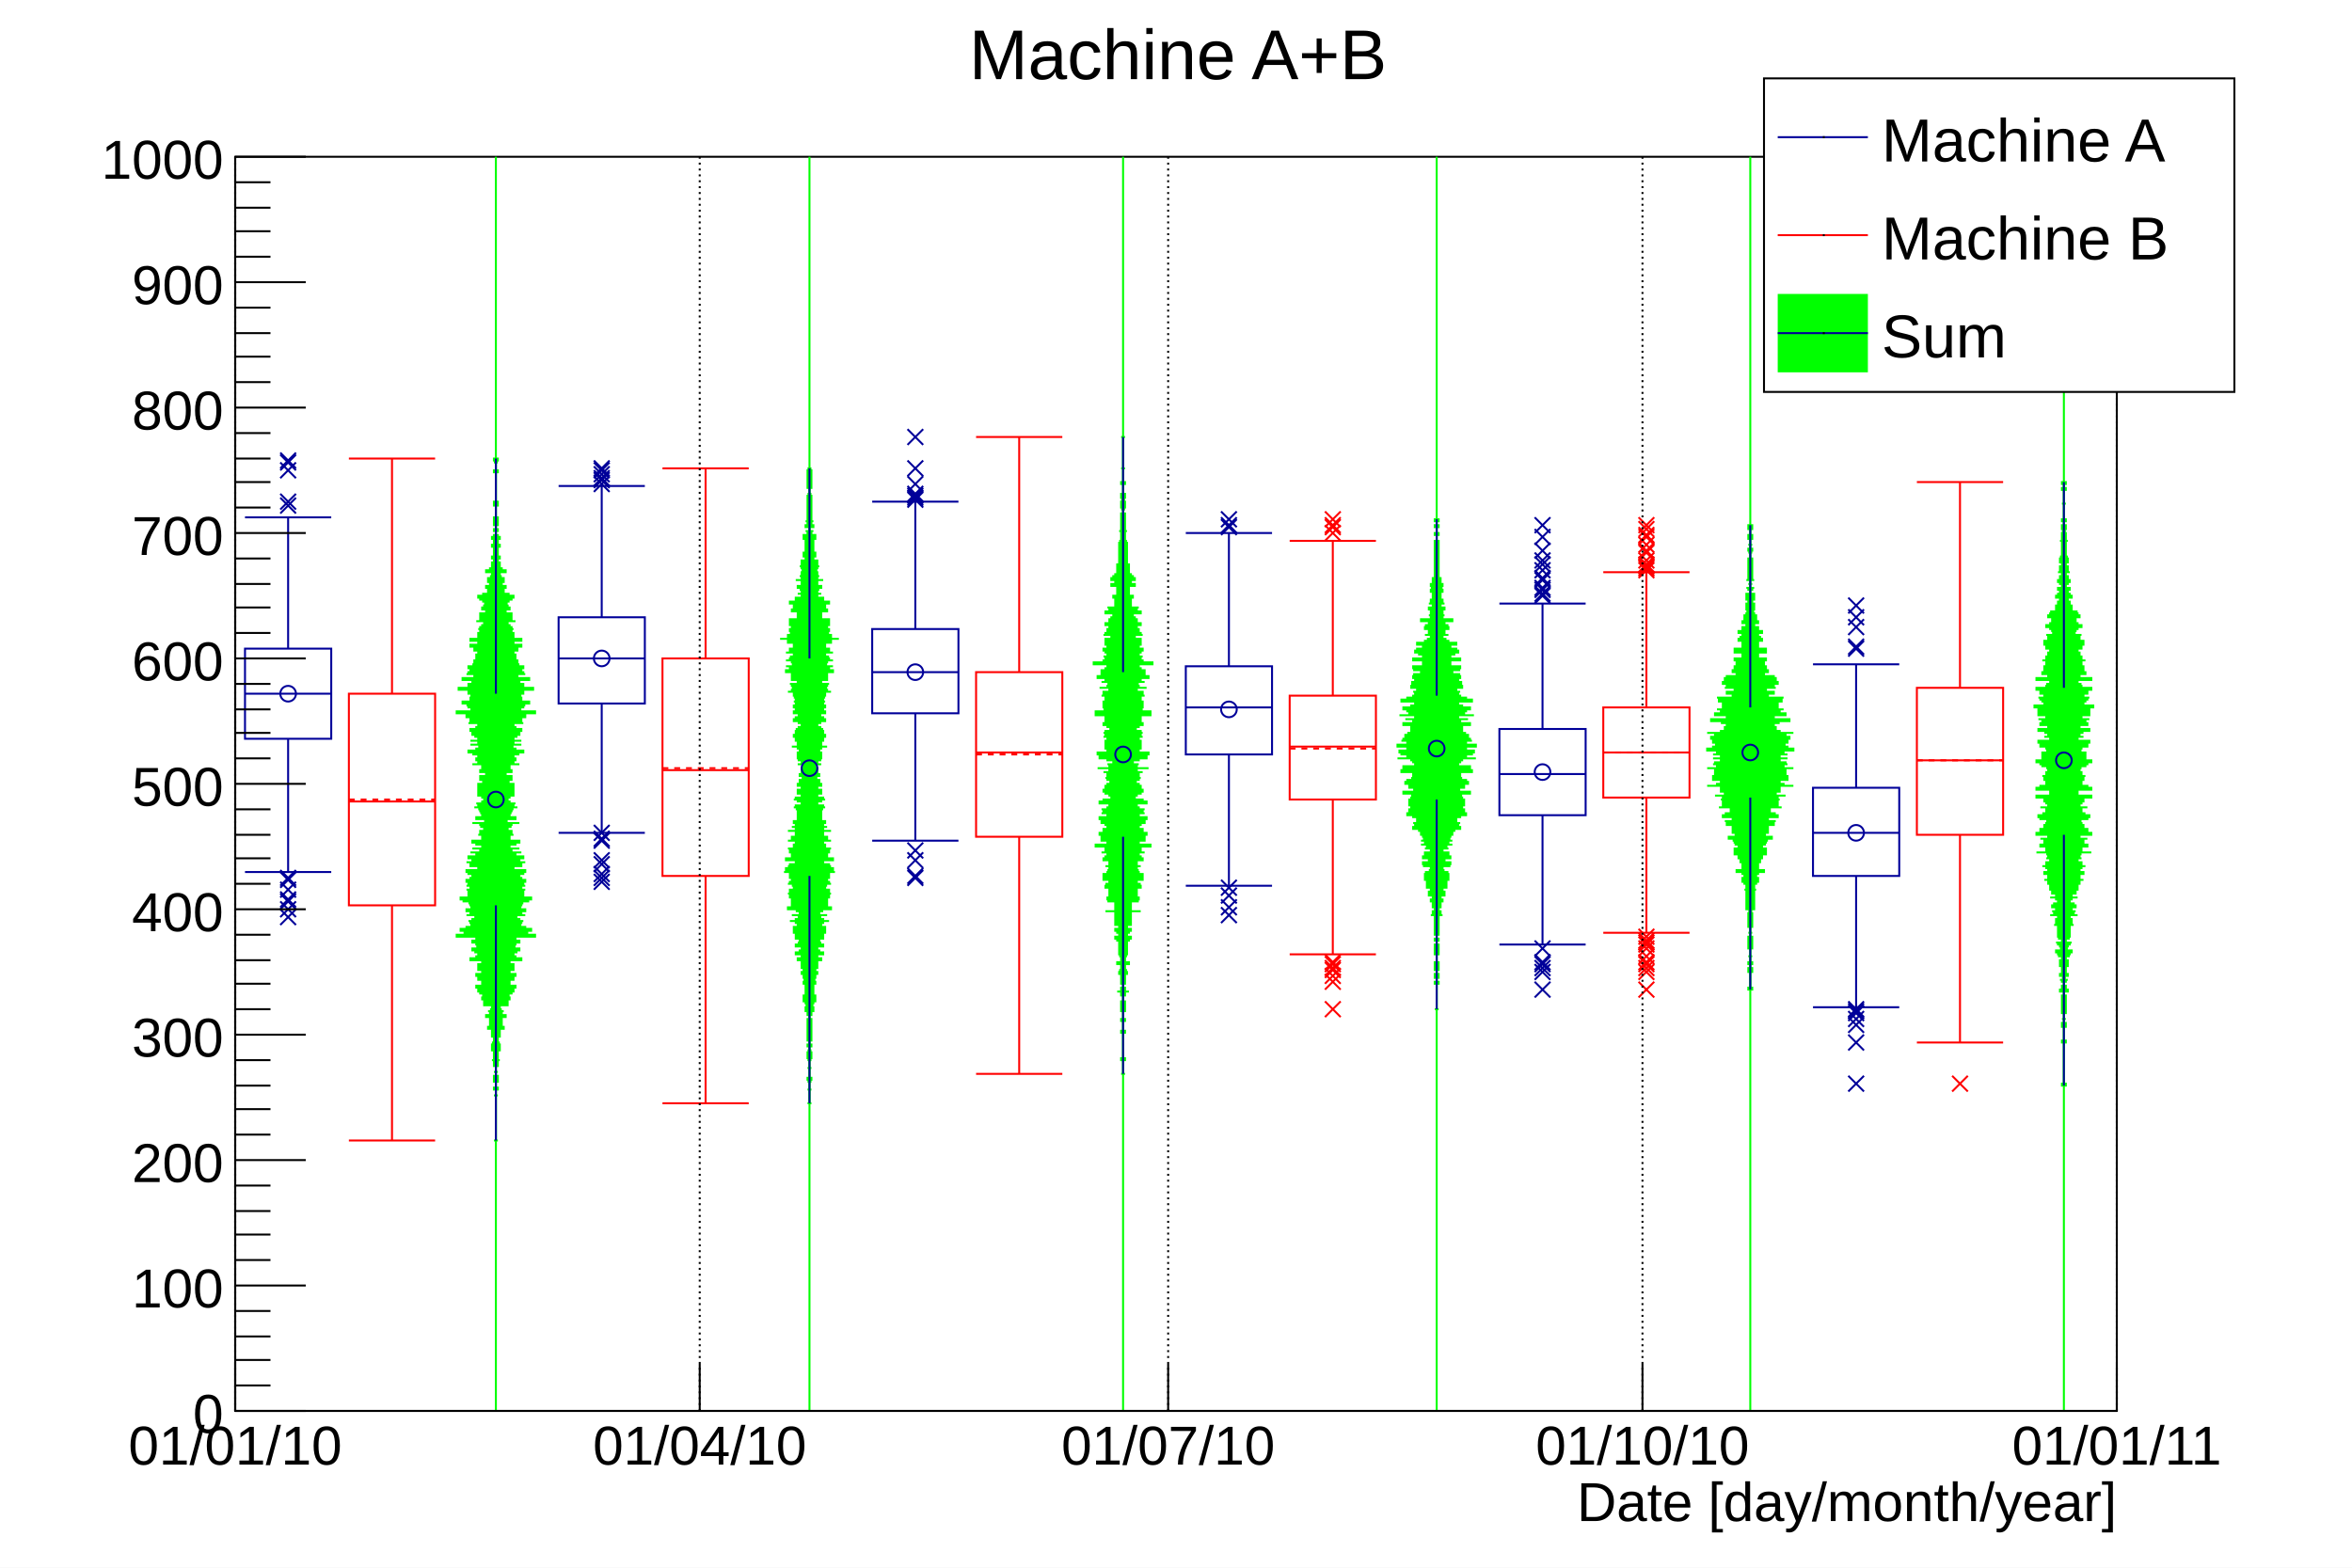
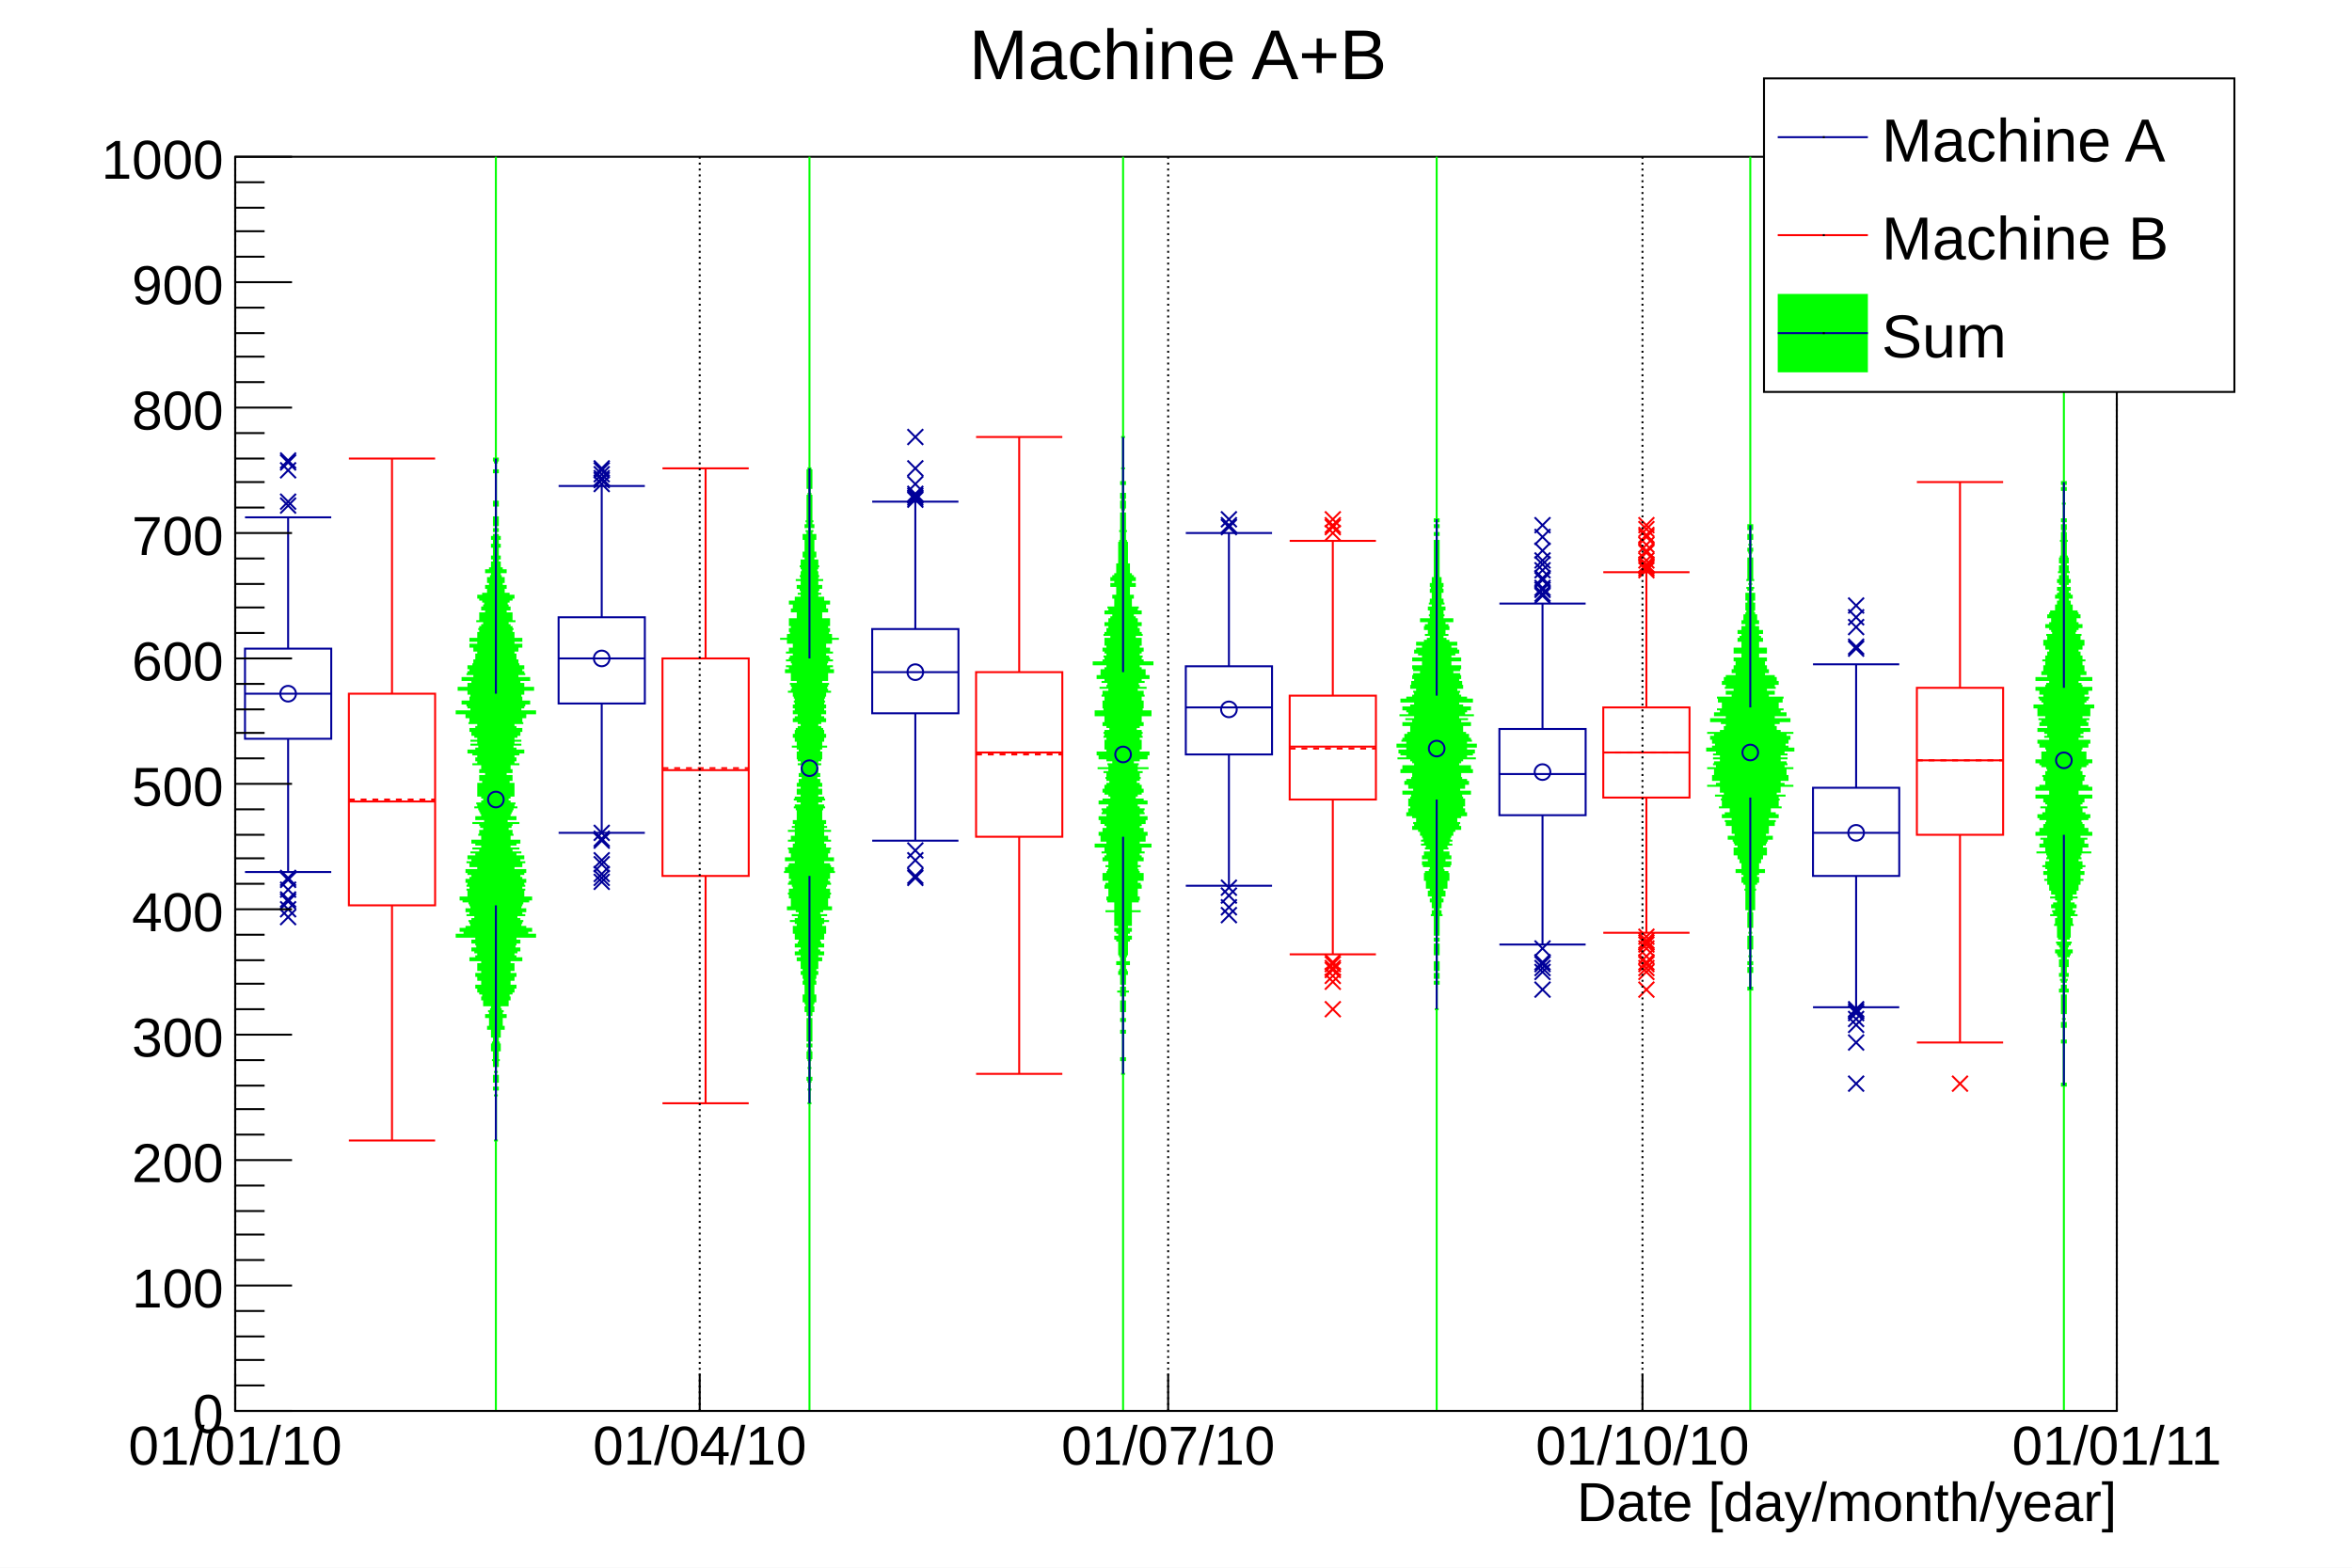
<svg xmlns="http://www.w3.org/2000/svg" viewBox="0 0 1200 800" preserveAspectRatio="none" width="1200" height="800">
  <path d="M0,0H1200V800H0Z" style="fill: #ffffff;" />
  <g>
    <g transform="translate(120,80)">
      <path d="M0,0H960V640H0Z" style="fill: #ffffff; stroke: #000000; stroke-width: 1;" />
      <svg x="0" y="0" overflow="hidden" width="960" height="640" viewBox="0 0 960 640">
        <g>
          <path d="M133,640v-640M293,640v-640M453,640v-640M613,640v-640M773,640v-640M933,640v-640" style="stroke: #00ff00;" />
          <path d="M133,502h1h-1v-23h1h-1v-3h1v-1h-1v-3h1v-1h-1v-1h1v-1h-1v-2h1h-1v-3h1v-2h-1v-1h2h-2v-1h1v-4h1v-1h-2v-1h2v-1h-1v-1h1h-1v-2h-1v-1h2v-2h-1h-1v-1h2v-1h-1h3v-1h-2v-1h1v-1h-2h2v-2h-1h1v-1h2v-1h-2h-1v-1h1v-1h1h-2v-1h1h-1v-1h-1v-1h2h3v-1h-4v-1h2h2v-1h1v-1h-5h2v-1h3h-1v-1h2v-1h-5h6v-1h-5v-1h5h1v-1h-5v-1h-1h3v-2h2v-1h-3h1v-1h3v-1h-6h3v-1h-2v-1h3h1v-1h-1v-1h1v-1h-2v-1h-1v-1h4h3v-1h-3v-1h-2h-2v-1h3v-1h2h-2v-1h3v-1h-3h-1v-1h2h-5v-1h5v-1h-1h3v-1h-2v-1h-1h-1v-1h12v-1h-6h2v-1h-1h-4v-1h7v-1h-7h4v-1h-6v-1h4h-2v-1h2v-1h1h-2v-1h-3v-1h2h-1v-1h5h-2v-2h-1h3v-1h-5v-1h3h-3v-1h3v-1h1h-2v-1h5h-6v-1h7v-1h-1h-3v-1h-1v-1h1v-2h1h-2v-1h-1v-1h3h-4v-1h3v-1h1v-1h-2v-1h-1v-1h-3v-1h5v-1h-5h6v-1h-5h-1v-1h-1v-1h1h4v-1h-4v-1h6h-3v-2h-3h5v-1h-4v-1h-2h2v-1h3h-6v-1h1v-1h4h-5v-2h2h1v-1h2v-1h-5v-2h-3v-1h5h-3v-1h2v-1h-2v-2h2h-1v-1h1v-1h4h-7v-1h1h-2v-1h6v-1h-4h-1v-1h2v-1h1h-1v-1h1v-1h1h-5v-1h7h-2v-2h1h-3v-1h-1v-2h1v-1h2v-1h-3v-1h3v-1h-1h-1v-1h2v-1h-1h1v-1h-5v-1h3h-1v-1h2v-2h-4v-1h1v-1h3v-1h-1v-1h-1h1v-2h5h-5v-1h2v-1h1v-1h-1h-1v-1h1v-1h3h-3v-1h5v-1h-2h-2v-1h-2v-1h1h-3v-1h7h-4v-1h-1v-1h5h-4v-2h2h-1v-1h2v-1h-3h1v-1h3v-1h-1h-2v-1h-4h2v-1h1v-1h5h-2v-1h1v-1h-3h-3v-1h8v-1h-3h2v-1h6v-1h-8v-1h1h-5v-1h6v-1h1h-7v-1h9v-1h-7h3v-2h-1v-1h1h-3v-1h4v-1h-1v-1h6v-1h-6h1v-2h-6h4v-1h-2v-1h7v-1h-7h1v-1h-2v-1h6h-1v-1h-3v-1h2v-1h1v-1h-6h2v-1h2h-3v-1h2v-1h-1v-2h-2h2v-1h-1v-1h-1v-1h3v-1h-3v-1h-1h6v-1h-6v-1h2v-1h4v-1h-4v-1h-2v-1h1h1v-1h-2h1v-1h-2v-1h3h-1v-1h-1v-1h-3h2v-1h-3v-1h7h-2v-1h-2h2v-1h-2v-1h-2h4v-1h-3v-1h-1h1v-1h2v-1h-2h1v-1h-2v-1h2h-2v-1h3h-1v-1h2v-1h-4h5v-1h-6v-1h4h-3v-2h-1v-1h2v-1h-2v-1h-1v-1h2v-1h-2h2v-1h-2v-1h1h-1v-2h1h2v-1h-3h1v-1h-1v-1h-1v-1h1v-1h-1v-2h1v-1h-1v-5h1v-1h-2h1v-2h-1v-1h1h1v-1h-1v-1h-1v-2h1v-1h-1v-2h1v-2h-1h1v-2h-1v-6h1v-1h-1h1v-1h-1v-15h1v-1h-1v-4h1h-1v-1h1v-1h-2v1h1v1h-1h1v4h-1v1h1v15h-1v1h1h-1v1h1v6h-1v2h1h-1v2h1v2h-1v1h1v2h-1v1h-1v1h1h1v1h-1v2h1h-2v1h1v5h-1v1h1v2h-1v1h1v1h-1v1h-1v1h1h-3v1h2h1v2h-1h1v1h-2v1h2h-2v1h2v1h-1v1h-2v1h2v1h-1v2h-3h4v1h-6v1h5h-4v1h2v1h-1h3v1h-2h2v1h-2v1h1h-2v1h2v1h1h-1v1h-3v1h4h-2v1h-2v1h2h-2v1h-2h7v1h-3v1h2h-3v1h-1v1h-1h3v1h-2v1h1h-2v1h1h1v1h-2v1h-4v1h4v1h2v1h-6v1h6h-1v1h-3v1h3v1h-1v1h-1v1h2h-2v2h-1v1h2v1h-3h2v1h2h-6v1h1v1h2v1h-3v1h-1h6v1h-2v1h1h-7v1h7v1h-2v1h4h-6v2h1h-6v1h6v1h-1v1h4v1h-3h1v1h-1v2h3h-7v1h9v1h-7h1v1h6v1h-5h1v1h-8v1h6v1h2h-3v1h8v1h-3h-3v1h1v1h-2h5v1h1v1h2h-4v1h-2h-1v1h3v1h1h-3v1h2v1h-1h2v2h-4h5v1h-1v1h-4h7v1h-3h1v1h-2v1h-2h-2v1h5v1h-3h3v1h1v1h-1h-1v1h1v1h2v1h-5h5v2h1h-1v1h-1v1h3v1h1v1h-4v2h2v1h-1h3v1h-5v1h1h-1v1h2v1h-1h-1v1h3v1h-3v1h2v1h1v2h-1v1h-3h1v2h-2h7v1h-5h1v1h1v1h-1h1v1h2v1h-1h-4v1h6v1h-2h1v1h-7h4v1h1v1h-1h2v2h-2v1h2v1h-3h5v1h-3v2h-5v1h2v1h1h2v2h-5h4v1h1v1h-6h3v1h2h-2v1h-4v1h5h-3v2h-3h6v1h-4v1h4h1v1h-1v1h-1h-5v1h6h-5v1h5v1h-3v1h-1v1h-2v1h1v1h3v1h-4h3v1h-1v1h-2h1v2h1v1h-1v1h-3h-1v1h7v1h-6h5v1h-2h1v1h3v1h-3h3v1h-5v1h3h-1v2h-2h5v1h-1h2v1h-3v1h-2h1v1h2v1h-2h4v1h-6v1h4h-7v1h7v1h-4h-1v1h2h-6v1h12v1h-1h-1v1h-2v1h3h-1v1h5v1h-5h2v1h-1h-3v1h3v1h-2h2v1h3v1h-2h-2v1h-3v1h3h4v1h-1v1h-2v1h1v1h-1v1h1h3v1h-2v1h3h-6v1h3v1h1h-3v1h2v2h3h-1v1h-5v1h1h5v1h-5v1h6h-5v1h2v1h-1h3v1h2h-5v1h1v1h2h2v1h-4v1h3h2v1h-1v1h-1h1v1h-2h1v1h1v1h-1h-2v1h2v1h1h-1v2h2h-2v1h1v1h-2v1h3h-1v1h2v1h-1h-1v2h2v1h-1v2h-1h1v1h-1v1h2v1h-2v1h1v4h1v1h-2h2v1h-1v2h1v3h-1h1v2h-1v1h1v1h-1v1h1v3h-1v1h1v3h-1h1v23h-1h1ZM293,483h1h-1v-7h1h-1v-4h1h-1v-1h1v-1h-1v-5h1h-1v-4h1h-1v-1h1v-2h-1h1v-1h-1v-1h1h-1v-2h1v-1h-1v-2h1v-1h-1v-1h1v-2h-1h1v-3h-1h1v-1h-1v-1h1v-2h-1v-2h1v-2h1v-1h-1h1v-1h-1v-1h1h-1v-1h1v-1h1v-1h-3v-1h2h1v-1h-1v-1h-1v-1h1v-1h-2v-1h2v-1h-1v-1h1h1v-1h-1v-1h1h-1v-1h1v-2h-1h2v-1h-2v-1h1v-1h1v-1h-2h1v-1h1v-1h-1v-1h3v-1h-3v-1h1v-1h3v-1h-3h1v-1h-1v-1h-1h1v-1h3v-1h-3v-1h2h-1v-1h-2v-1h4v-1h-2v-1h1h1v-1h-1h2v-2h-5h5v-1h-2v-1h-2h2v-1h1v-1h3h-3v-1h-2v-1h1h-2v-1h5h-4v-1h-1v-1h3h-1v-1h5v-1h-1h-2v-1h1v-1h-5h4v-1h-3h4v-1h-2v-1h2h1v-1h-1v-1h2h-1v-2h-2v-1h-1v-1h2h-2v-1h4h-1v-1h-1v-1h-2v-1h3v-2h-3v-1h6h-7v-1h4h2v-1h-2v-1h1h-1v-1h-3v-1h-1h-2v-1h8v-1h-2h-3v-1h2v-1h-3h2v-1h1h1v-1h-1v-1h2h-4v-1h1v-1h-1v-2h4h-2v-1h-3h3v-1h-2v-1h-1v-1h1v-1h4h-4v-1h-1v-1h3h-5v-1h3v-1h-1h2v-1h-1h-2v-1h1v-2h-2v-1h2v-1h-2v-1h3h-4v-1h5h-1v-1h-4v-1h-1h2v-1h2v-1h2h-1v-1h-3v-1h-2h2v-1h2v-1h-2h2v-1h-3h1v-1h-1v-1h-1h4v-1h-2v-1h1v-1h-3v-1h2h-1v-1h2v-1h-1v-3h-1v-2h3h-4v-1h2v-1h2h-3v-1h3v-1h-3v-1h3v-1h-1v-1h-1v-1h2v-1h3h-3v-1h-2h2v-2h1v-1h-4v-1h5v-1h-5v-1h4v-1h-5v-1h5h-5v-1h4h-2v-2h2h-2v-1h4v-1h-1v-1h-4v-1h3h-1v-1h1h2v-1h-2v-1h-2h3v-1h1v-1h-1v-1h-3v-1h4h-1v-1h-1v-1h2h-2v-1h2v-1h-1v-1h4h-2v-1h-3v-1h3h-3v-1h3v-1h1h-4v-1h-4h1v-1h6v-1h-3v-1h3v-1h-3h3v-1h3v-1h-4h-2v-1h4v-1h2h-4v-1h1h-2v-1h2v-1h3h-2v-1h-1v-1h1h-3v-1h1v-1h4h-6v-1h4v-1h-4v-1h-2h4v-2h-1h4v-1h-3v-1h7h-8v-1h4v-1h-2v-1h1h-2v-1h2v-1h-2h1v-1h-3v-1h2h2v-1h-6v-1h6v-1h-3h-1v-3h-3v-1h2h4v-1h-3v-1h1h1v-1h-2v-1h1h3v-1h-4h-3v-1h4v-1h-3v-2h2h-3v-1h1v-1h1h-2v-1h1h2v-1h-4v-1h1h1v-1h-2v-1h5h-3v-1h-1v-1h2h-1v-2h-1v-1h1h-2v-1h2v-1h1h-1v-1h-2v-1h1h1v-1h-2v-1h-1v-1h2v-2h-1v-4h-1h-1v-1h2v-2h1v-2h-3h1v-2h1h-2v-2h2v-1h-1v-2h1h-1v-3h-1v-1h1v-1h-1v-1h1v-1h-1v-1h1v-3h-1v-1h1v-1h-1v-1h1h-1v-3h1v-1h-1h1v-1h-1v-1h1v-1h-1v-1h1v-1h-1h1v-1h-1v-1h1v-1h-1v-1h1h-2h1v1h-1v1h1v1h-1v1h1h-1v1h1v1h-1v1h1v1h-1v1h1h-1v1h1v3h-1h1v1h-1v1h1v1h-1v3h1v1h-1v1h1v1h-1v1h1v1h-1v3h-1h1v2h-1v1h2v2h-2h1v2h1h-3v2h1v2h2v1h-1h-1v4h-1v2h2v1h-1v1h-2v1h1h1v1h-2v1h-1h1v1h2v1h-2h1v1h-1v2h-1h2v1h-1v1h-3h5v1h-2v1h1h1v1h-4v1h2h1v1h-2h1v1h1v1h-3h2v2h-3v1h4v1h-3h-4v1h3h1v1h-2v1h1h1v1h-3v1h4h2v1h-3v3h-1h-3v1h6v1h-6v1h2h2v1h-3v1h1h-2v1h2v1h-2h1v1h-2v1h4v1h-8h7v1h-3v1h4h-1v2h4h-2v1h-4v1h4v1h-6h4v1h1v1h-3h1v1h-1v1h-2h3v1h2v1h-2h1v1h-4h2v1h4v1h-2h-4v1h3v1h3h-3v1h3v1h-3v1h6v1h1h-4v1h-4h1v1h3v1h-3h3v1h-3v1h-2h4v1h-1v1h2v1h-2h2v1h-1v1h-1h4v1h-3v1h-1v1h1v1h3h-2v1h-2v1h2h1v1h-1h3v1h-4v1h-1v1h4v1h-2h2v2h-2h4v1h-5h5v1h-5v1h4v1h-5v1h5v1h-4v1h1v2h2h-2v1h-3h3v1h2v1h-1v1h-1v1h3v1h-3v1h3v1h-3h2v1h2v1h-4h3v2h-1v3h-1v1h2v1h-1h2v1h-3v1h1v1h-2v1h4h-1v1h-1v1h1h-3v1h2h-2v1h2v1h2h-2v1h-3v1h-1h2v1h2v1h2h-1v1h-4v1h-1h5v1h-4h3v1h-2v1h2v1h-2v2h1v1h-2h-1v1h2h-1v1h3v1h-5h3v1h-1v1h-4h4v1h1v1h-1v1h-2v1h3h-3v1h-2h4v2h-1v1h1v1h-4h2v1h-1v1h1h1v1h2h-3v1h2v1h-3h-2v1h8v1h-2h-1v1h-3v1h-1h1v1h-2v1h2h4v1h-7h6v1h-3v2h3v1h-2v1h-1v1h-1h4v1h-2h2v1h-1v1h-2v2h-1h2v1h-1v1h1h2v1h-2v1h4h-3v1h4h-5v1h1v1h-2h-1v1h5v1h-1h3v1h-1v1h-4h5v1h-2h1v1h-2v1h-3h3v1h1v1h2h-2v1h-2v1h5h-5v2h2h-1v1h1h1v1h-2v1h4v1h-2v1h-1h2v1h-3v1h3v1h1h-1v1h-1v1h1h-3v1h3v1h1v1h-3v1h3v1h-1v1h1v1h1h-2v1h1v1h1v1h-2v1h2h-1v2h1v1h-1h1v1h-1v1h1h1v1h-1v1h2v1h-2v1h1v1h-1v1h-1v1h1h2v1h-3v1h1v1h1v1h-1h1v1h-1v1h1h-1v1h1v2h1v2h-1v2h1v1h-1v1h1h-1v3h1h-1v2h1v1h-1v1h1v2h-1v1h1v2h-1h1v1h-1v1h1h-1v2h1v1h-1h1v4h-1h1v5h-1v1h1v1h-1h1v4h-1h1v7h-1h1ZM453,468h1h-1v-7h1v-1h-1v-13h1v-1h-1v-5h1v-1h-1v-4h1v-1h-1v-1h1v-3h-1v-3h1v-1h-1v-1h3h-2v-2h-1v-2h1v-1h-1v-1h1v-1h-1v-1h1v-1h1v-1h-1v-1h1h-1v-3h-1h3v-1h-2v-1h-1h1v-2h1h-1v-1h1v-2h-1v-1h1v-2h-1v-1h1v-1h1v-1h1v-1h-2v-2h1v-1h1v-1h-2v-2h2v-3h-2v-1h1h1v-3h5h-5v-3h-1v-1h1v-1h4h-3v-1h3v-1h-3h2v-1h-3v-1h3v-1h-4v-1h1h3v-1h2v-1h-3v-1h3h-5v-1h3v-1h-1h4v-1h-3v-1h3v-1h-2v-1h-1h-1v-1h2h-1v-2h2h-2v-2h-1v-1h4v-1h-3h2v-1h-3v-1h2v-1h3h-2v-1h-1v-1h-2h3v-1h5v-1h-5h-1v-1h-1v-1h2h2v-1h-1h1v-1h-4v-1h1h4v-1h-4v-1h-1h3v-1h-2v-1h-1v-1h2v-1h1h1v-1h-7h7v-1h1v-1h-4v-1h-2v-1h5h-1v-2h1h-3v-1h-1h-1v-1h1v-1h3h2v-1h-2v-1h-4v-1h-1v-1h2v-1h2v-1h1v-1h-4h2v-1h1v-1h-2h1v-1h-2v-1h1h-1v-1h2v-1h1h-1v-1h-2h1v-1h1v-1h2h-4v-1h1v-1h6h-6v-2h1h-4v-1h1v-1h3v-1h-2h6v-1h-5v-1h6v-1h-5v-1h-3h3v-1h1v-1h-1v-1h-1h2v-2h-2h1v-1h-2v-1h4h-2v-1h1v-1h1h-1v-1h-5v-1h3h-2v-1h2h1v-1h2v-1h-1v-1h-2v-1h2v-1h-1v-1h-2h8v-1h-6h6v-1h-10v-1h6h-2v-1h2v-1h-1h-1v-1h2v-1h-6h5v-2h-1v-1h3h-2v-1h1v-1h-5v-1h2v-1h5h-4v-1h-2v-1h2h-1v-1h4h-4v-1h2v-1h-1h5v-1h-5v-1h1h2v-2h-2v-1h-1v-1h-4h4v-1h2h5v-1h-5v-1h-1v-2h1h-2v-1h-2v-1h3v-1h-2h3v-1h-4v-1h2v-1h1v-1h-5h3v-1h2v-1h-2h-1v-1h-3v-1h7h-1v-1h-1v-2h-1v-1h-3v-1h2h3v-1h-2v-1h-1h1v-1h-3h2v-1h-1v-1h-1h1v-1h4v-1h-3h1v-2h1h-7v-1h3v-2h-1h1v-1h-2v-1h2h1v-1h-3v-1h1v-2h-1h1v-2h3v-1h-3h1v-1h-2v-1h4v-1h-1v-1h-3h2v-1h-2v-1h1v-1h-1h1v-2h-1h1v-1h-1v-1h-1v-1h1v-2h-1v-1h1v-3h-1h1v-1h-1v-1h1v-1h-1v-1h1h-1v-3h-1h1v-2h1h-1v-3h-1v-1h1v-2h-1v-1h1v-2h-1v-2h1h-1v-1h1v-1h-1v-1h1v-1h-1v-1h1h-1v-1h1v-2h-1v-5h1v-1h-1v-7h1h-1v-16h1h-2h1v16h-1h1v7h-1v1h1v5h-1v2h1v1h-1h1v1h-1v1h1v1h-1v1h1v1h-1h1v2h-1v2h1v1h-1v2h1v1h-1v3h-1h1v2h1h-1v3h-1h1v1h-1v1h1v1h-1v1h1h-1v3h1v1h-1v2h1v1h-1v1h-1v1h1h-1v2h1h-1v1h1v1h-2v1h2h-3v1h-1v1h4v1h-2v1h1h-3v1h3v2h1h-1v2h1v1h-3v1h1h2v1h-2v1h1h-1v2h3v1h-7h1v2h1h-3v1h4v1h1h-1v1h-1v1h2h-3v1h1h-1v1h-2v1h3h2v1h-3v1h-1v2h-1v1h-1h7v1h-3v1h-1h-2v1h2v1h3h-5v1h1v1h2v1h-4v1h3h-2v1h3v1h-2v1h-2h1v2h-1v1h-5v1h5h2v1h4h-4v1h-1v1h-2v2h2h1v1h-5v1h5h-1v1h2v1h-4h4v1h-1h2v1h-2v1h-4h5v1h2v1h-5v1h1v1h-2h3v1h-1v2h5h-6v1h2v1h-1h-1v1h2v1h-2h6v1h-10v1h6h-6v1h8h-2v1h-1v1h2v1h-2v1h-1v1h2v1h1h2v1h-2h3v1h-5v1h-1h1v1h1v1h-2h4v1h-2v1h1h-2v2h2h-1v1h-1v1h1v1h3h-3v1h-5v1h6v1h-5v1h6h-2v1h3v1h1v1h-4h1v2h-6h6v1h1v1h-4h2v1h1v1h1h-2v1h-1h1v1h2v1h-1h1v1h-2v1h1h-2v1h1v1h2h-4v1h1v1h2v1h2v1h-1v1h-4v1h-2v1h2h3v1h1v1h-1h-1v1h-3h1v2h-1h5v1h-2v1h-4v1h1v1h7h-7v1h1h1v1h2v1h-1v1h-2v1h3h-1v1h-4v1h4h1v1h-4v1h1h-1v1h2h2v1h-1v1h-1h-5v1h5v1h3h-2v1h-1v1h-2h3v1h2v1h-3v1h2h-3v1h4v1h-1v2h-2h2v2h-1h2v1h-1h-1v1h-2v1h3v1h-3v1h4h-1v1h3v1h-5h3v1h-3v1h2v1h3h1v1h-4v1h3v1h-3v1h2h-3v1h3v1h-3h4v1h1v1h-1v3h-5h5v3h1h1v1h-2v3h2v2h-2v1h1v1h1v2h-2v1h1v1h1v1h1v1h-1v2h1v1h-1v2h1v1h-1h1v2h1h-1v1h-2v1h3h-1v3h-1h1v1h-1v1h1v1h1v1h-1v1h1v1h-1v1h1v2h-1v2h-2h3v1h-1v1h1v3h-1v3h1v1h-1v1h1v4h-1v1h1v5h-1v1h1v13h-1v1h1v7h-1h1ZM613,435h1h-1v-13h1v-1h-1v-2h1v-2h-1v-2h1v-1h-1v-1h1v-2h-1v-4h1v-2h-1v-1h1v-2h-1v-2h1v-1h-1v-2h1v-1h-1h1v-2h-1h1v-2h-1h1v-4h-1h1v-1h2h-1v-2h-1v-1h-1v-1h2v-1h-1v-1h1v-1h-1h2v-1h-2v-1h1v-1h2v-1h-1h1v-1h-1v-1h-2h2v-1h2v-1h-1h-1v-1h-1h3v-1h-3v-1h1h3v-1h-2v-1h2v-1h-2v-1h2h-3v-1h1h-2v-1h1v-1h4h-1v-1h1v-1h-4h1v-2h3v-1h-1v-2h-1h-2v-1h-1v-1h4h-1v-2h3h-2v-1h-1v-1h3h-2v-1h1h-1v-1h1v-1h-2h3v-1h-2v-1h-2h5v-1h3v-1h-2h-1v-1h2v-1h1h-6v-1h4v-1h-1v-1h3v-1h3v-1h-6h1v-1h4v-1h-6h5v-1h-1h-2v-1h4v-1h-2h-3v-1h5v-1h-1v-1h-2v-1h2h-3v-1h7v-1h-6h-2v-1h3h-3v-1h5v-1h-4h3v-1h3v-1h-4h3v-1h-5v-1h3h-3v-1h2v-2h-4h10v-1h-6v-1h5v-1h-7v-1h1v-1h1v-1h1v-1h7h-9v-1h4v-1h3v-1h1v-1h-7h3v-1h-2v-1h3h4v-1h-10h2v-1h3v-1h3h-1v-1h-4v-1h2h1v-1h-3v-1h2h-2v-1h-1v-1h1v-1h-4h4v-1h4v-1h-5v-2h4h-6v-1h1v-1h8h-5v-1h-1h1v-1h1v-1h-6h8v-1h-4v-1h-3h1v-1h-2v-1h3h6v-1h-3v-1h-3v-1h-1h-1v-1h1v-1h1h-6v-1h4v-1h1h2v-1h-3v-1h3h-5v-1h5h-5v-1h3v-1h1v-1h-2v-1h2h-5v-1h1v-1h4h-2v-1h2v-1h-3h-2v-1h-1v-1h1v-1h5v-1h-6v-1h1v-1h2v-1h-1h3v-1h-4h3v-1h-3v-1h-2h-1v-1h6v-1h-5h1v-1h-2v-1h1h-2v-2h3h-2v-3h2v-1h-1v-1h1h-2v-1h-1v-1h-1h6v-1h-4h-1v-2h1h-2v-1h1v-1h-1v-1h2v-1h-3h1v-1h-1v-1h3h-2v-1h-1h2v-1h-1v-2h-1v-1h1v-1h1v-1h-2h1v-1h1h-2v-1h2v-1h-2h1v-2h-2h2v-1h-1v-2h-1v-1h1v-1h-1v-1h1v-1h-1h1v-2h-1v-1h1v-1h-1h1v-2h-1v-1h1v-3h-1v-1h1v-2h-1v-3h1v-1h-1v-3h1v-1h-1v-2h1v-1h-2v1h1v2h-1v1h1v3h-1v1h1v3h-1v2h1v1h-1v3h1v1h-1v2h1h-1v1h1v1h-1v2h1h-1v1h1v1h-1v1h1v1h-1v2h-1v1h2h-2v2h1h-2v1h2v1h-2h1v1h1h-2v1h1v1h1v1h-1v2h-1v1h2h-1v1h-2h3v1h-1v1h1h-3v1h2v1h-1v1h1v1h-2h1v2h-1h-4v1h6h-1v1h-1v1h-2h1v1h-1v1h2v3h-2h3v2h-2h1v1h-2v1h1h-5v1h6v1h-1h-2v1h-3v1h3h-4v1h3h-1v1h2v1h1v1h-6v1h5v1h1v1h-1v1h-2h-3v1h2v1h-2h4v1h1v1h-5h2v1h-2v1h1v1h3v1h-5h5v1h-5h3v1h-3v1h2h1v1h4v1h-6h1v1h1v1h-1h-1v1h-3v1h-3v1h6h3v1h-2v1h1h-3v1h-4v1h8h-6v1h1v1h1h-1v1h-5h8v1h1v1h-6h4v2h-5v1h4v1h4h-4v1h1v1h-1v1h-2h2v1h-3v1h1h2v1h-4v1h-1h3v1h3v1h2h-10v1h4h3v1h-2v1h3h-7v1h1v1h3v1h4v1h-9h7v1h1v1h1v1h1v1h-7v1h5v1h-6v1h10h-4v2h2v1h-3h3v1h-5v1h3h-4v1h3v1h3h-4v1h5v1h-3h3v1h-2h-6v1h7v1h-3h2v1h-2v1h-1v1h5v1h-3h-2v1h4v1h-2h-1v1h5h-6v1h4v1h1h-6v1h3v1h3v1h-1v1h4v1h-6h1v1h2v1h-1h-2v1h3v1h5h-2v1h-2v1h3h-2v1h1v1h-1h1v1h-2h3v1h-1v1h-2h3v2h-1h4v1h-1v1h-2h-1v2h-1v1h3v2h1h-4v1h1v1h-1h4v1h1v1h-2h1v1h-3h2v1h-2v1h2v1h-2v1h3h1v1h-3v1h3h-1v1h-1h-1v1h2v1h2h-2v1h-1v1h1h-1v1h2v1h1v1h-2v1h2h-1v1h1v1h-1v1h2v1h-1v1h-1v2h-1h2v1h1h-1v4h1h-1v2h1h-1v2h1h-1v1h1v2h-1v1h1v2h-1v2h1v1h-1v2h1v4h-1v2h1v1h-1v1h1v2h-1v2h1v2h-1v1h1v13h-1h1ZM773,425h1v-1h-1v-8h1v-1h-1h1v-1h-1v-2h1v-1h-1v-3h1h-1v-4h1v-1h-1v-1h1v-1h-1v-1h1v-1h-1h1v-1h-1v-2h1h-1v-3h1v-2h-1v-1h1v-2h-1v-1h1v-1h-1v-1h1h-1v-1h2v-1h-1v-1h1v-1h-1h1v-1h-1v-1h1v-1h-1v-1h1v-1h-1v-1h1v-1h1h-1v-1h-1v-1h1v-1h1v-1h1v-1h-1h1v-1h-1v-1h-1v-1h2v-1h-1h4v-1h-6h1v-1h2v-1h-2v-1h2v-1h1v-1h-1v-1h2v-2h-1h3v-1h-3h-1v-1h4v-1h-2v-1h-3v-1h5h-1v-1h1v-1h1h-4v-1h1h5v-1h-5v-1h2h-1v-1h2v-1h-2v-1h2v-1h-1v-1h4v-1h-4v-1h5h-4v-2h4h1v-1h-5v-1h4h-3v-1h-1v-1h1v-1h6h-8v-1h6v-1h-1h-1v-1h2v-1h1h-1v-1h-6v-1h10h-5v-2h-2h4v-1h-5v-1h5v-1h7h-5v-1h-2v-1h-2v-1h6v-1h-8h8v-1h-2h-3v-1h4v-1h-1v-1h1v-1h4h-12v-1h7v-1h2h-1v-1h-7v-1h4v-1h4h-5v-1h1v-1h4h-5v-1h3v-1h-3h8v-1h-3v-1h-1h-6v-1h6h-4v-1h5v-1h-4h3v-1h2v-1h-2v-1h-6v-1h10h-7v-1h-2v-2h-5h4v-1h-3v-1h6h-1v-1h6v-1h-6h-3v-1h1v-1h3h3v-1h-5h-2v-1h4v-1h2h-6v-1h3v-1h-3h3v-1h-1v-1h-4h7v-1h-2v-1h3h-11v-1h3v-1h3v-1h-2h-2v-1h-1v-1h6h-1v-1h-3v-1h1h4v-1h-2h-4v-1h5v-1h-4h3v-1h-5v-1h-1h1v-1h2v-1h-2v-1h1v-1h-2h1v-3h-2h3v-1h-4v-2h-2v-1h6v-1h-1h1v-1h-4v-1h-1v-1h1v-1h-2h2v-1h2v-1h-3h2v-1h-1v-1h-1h1v-1h-1h3v-1h-4v-1h2v-1h-2v-1h-1h1v-1h2v-1h-1h-2v-1h2v-2h-2h1v-1h-1v-1h1h-1v-1h1v-1h-2v-1h2v-1h-1v-1h-1h1v-1h1v-1h-1h1v-2h-1h-1v-2h1v-1h1h-2v-2h1h-1v-2h2h-2v-1h1v-1h-1v-1h1v-1h-1v-1h1v-2h-1v-1h1v-1h-1h1v-2h-1v-3h1h-1v-1h1v-1h-1v-2h1h-1v-3h1v-2h-1v-3h1v-1h-1h1v-1h-2v1h1h-1v1h1v3h-1v2h1v3h-1h1v2h-1v1h1v1h-1h1v3h-1v2h1h-1v1h1v1h-1v2h1v1h-1v1h1v1h-1v1h1v1h-2h2v2h-1h1v2h-2h1v1h1v2h-1h-1v2h1h-1v1h1v1h1h-1v1h-1v1h2v1h-2v1h1v1h-1h1v1h-1v1h1h-2v2h2v1h-2h-1v1h2v1h1h-1v1h-2v1h2v1h-4v1h3h-1v1h1h-1v1h-1v1h2h-3v1h2v1h2h-2v1h1v1h-1v1h-4v1h1h-1v1h6v1h-2v2h-4v1h3h-2v3h1h-2v1h1v1h-2v1h2v1h1h-1v1h-5v1h3h-4v1h5v1h-4h-2v1h4h1v1h-3v1h-1h6v1h-1v1h-2h-2v1h3v1h3v1h-11h3v1h-2v1h7h-4v1h-1v1h3h-3v1h3v1h-6h2v1h4v1h-2h-5v1h3h3v1h1v1h-3h-6v1h6v1h-1h6v1h-3v1h4h-5v2h-2v1h-7h10v1h-6v1h-2v1h2v1h3h-4v1h5v1h-4h6v1h-6h-1v1h-3v1h8h-3v1h3v1h-5h4v1h1v1h-5h4v1h4v1h-7v1h-1h2v1h7v1h-12h4v1h1v1h-1v1h4v1h-3h-2v1h8h-8v1h6v1h-2v1h-2v1h-5h7v1h5v1h-5v1h4h-2v2h-5h10v1h-6v1h-1h1v1h2v1h-1h-1v1h6v1h-8h6v1h1v1h-1v1h-3h4v1h-5v1h1h4v2h-4h5v1h-4v1h4v1h-1v1h2v1h-2v1h2v1h-1h2v1h-5v1h5h1v1h-4h1v1h1v1h-1h5v1h-3v1h-2v1h4v1h-1h-3v1h3h-1v2h2v1h-1v1h1v1h2v1h-2v1h2v1h1h-6v1h4h-1v1h2v1h-1v1h-1v1h1h-1v1h1v1h1v1h1v1h-1v1h-1h1v1h1v1h-1v1h1v1h-1v1h1v1h-1v1h1h-1v1h1v1h-1v1h2v1h-1h1v1h-1v1h1v1h-1v2h1v1h-1v2h1v3h-1h1v2h-1v1h1h-1v1h1v1h-1v1h1v1h-1v1h1v4h-1h1v3h-1v1h1v2h-1v1h1h-1v1h1v8h-1v1h1ZM933,474h1v-1h-1v-21h1v-1h-1v-7h1v-2h-1v-2h1h-1v-3h1v-1h-1h1v-1h-1v-1h1v-1h-1h1v-1h-1v-1h1v-1h-1v-1h1v-1h-1v-2h1h1v-1h-1v-2h-1v-2h1v-1h1h-2v-1h1h-1v-1h2v-1h-1v-4h1v-1h-2h2v-2h-1v-2h2h-3v-1h3v-1h-1h2v-1h-3v-1h1h-1v-1h1v-1h1v-1h1h-3v-2h2h-2v-1h2v-1h-1v-1h-1h2v-1h-1v-1h-2h3v-2h2h-1v-1h-2v-1h2v-1h-1v-1h-1h1v-1h4h-3v-1h1v-1h1h-2v-2h1h1v-1h-1v-1h-2h-1v-1h1v-1h1v-1h3h-3v-2h2v-1h-3v-1h1h3v-3h1v-1h-1v-1h3h-2v-2h-4h1v-1h5v-1h-4h2v-1h-1h-1v-1h3v-1h2h-4v-1h2v-1h-2h-1v-1h1v-1h2h-3v-1h2v-1h1h-3v-1h8h-7v-1h2v-1h-3h2v-1h4v-1h-2h-3v-1h3v-1h-3h3v-1h2h-6v-1h2v-1h5h1v-1h-6v-1h3h1v-1h-5v-1h2h1v-1h-1v-1h-1v-1h1h-1v-1h4v-1h-5h6v-1h-4v-1h2h-2v-1h-1v-1h1v-1h3h-6v-1h2v-1h1v-1h1v-1h-2h1v-1h5v-1h-5h-2v-1h-3v-1h3v-1h2h5v-1h-2v-1h-1h-5v-1h3v-1h-2v-1h3v-1h-3v-1h4h-4v-1h2v-1h-1v-2h1h-2v-1h4v-1h-1h2v-1h2v-1h-3h-3v-1h1h2v-1h-4v-1h2h2v-1h-3v-1h1h-2v-1h2v-1h-2h5v-1h-4h2v-1h3v-1h-5h-1v-2h3h-2v-2h2h-1v-1h4v-1h-7h2v-1h-1v-1h5v-1h-3h-4v-1h6v-1h2h-4v-1h-1v-1h5v-1h-3h-2v-1h5v-1h-5v-1h7v-1h-9h4v-1h-2v-1h2h1v-1h1v-1h1h-3v-1h-1v-1h3v-1h-2v-1h4v-1h-9h4v-1h-2v-1h2h-3v-1h1v-1h7v-1h-7h1v-1h-1v-1h4v-1h-3v-1h1h1v-2h-3v-1h2v-2h2h-5v-1h3v-1h-5h3v-1h1v-1h-1v-2h2v-1h-3h1v-1h3v-1h-3h3v-1h-2v-1h-3h3v-1h-3v-1h4h-5v-1h2h-2v-1h2v-1h1v-1h2v-1h-2v-1h-1v-1h-3h3v-1h-2v-1h4v-1h-6h5v-1h-4v-1h4h-3v-2h-1h1v-1h-1v-2h-1v-2h2v-1h-1v-1h-2v-1h1v-1h1v-1h-1h-1v-2h1v-1h1v-1h-1v-2h-1v-2h2h-1v-1h-1v-1h1v-1h-1v-2h-1h2v-2h-1v-1h1h-2v-1h1v-4h-1v-1h1v-1h-1v-1h2h-2v-1h1v-1h-1v-1h1v-1h-1v-1h1h-1v-1h1v-1h-1h1v-1h-1v-2h1v-1h-1v-8h1h-1v-7h1v-1h-1v-2h1v-1h-2v1h1v2h-1v1h1v7h-1h1v8h-1v1h1v2h-1v1h1h-1v1h1v1h-1h1v1h-1v1h1v1h-1v1h1v1h-2h2v1h-1v1h1v1h-1v4h1v1h-2h1v1h-1v2h2h-1v2h-1v1h1v1h-1v1h-1h2v2h-1v2h-1v1h1v1h1v2h-1h-1v1h1v1h1v1h-2v1h-1v1h2v2h-1v2h-1v1h1h-1v2h-3h4v1h-4v1h5h-6v1h4v1h-2v1h3h-3v1h-1v1h-2v1h2v1h1v1h2v1h-2h2v1h-5h4v1h-3v1h3h-3v1h-2v1h3h-3v1h3v1h1h-3v1h2v2h-1v1h1v1h3h-5v1h3v1h-5h2v2h2v1h-3v2h1h1v1h-3v1h4v1h-1v1h1h-7v1h7v1h1v1h-3h2v1h-2v1h4h-9v1h4v1h-2v1h3v1h-1v1h-3h1v1h1v1h1h2v1h-2v1h4h-9v1h7v1h-5v1h5v1h-2h-3v1h5v1h-1v1h-4h2v1h6v1h-4h-3v1h5v1h-1v1h2h-7v1h4v1h-1h2v2h-2h3v2h-1h-5v1h3v1h2h-4v1h5h-2v1h2v1h-2h1v1h-3v1h2h2v1h-4v1h2h1v1h-3h-3v1h2v1h2h-1v1h4v1h-2h1v2h-1v1h2v1h-4h4v1h-3v1h3v1h-2v1h3v1h-5h-1v1h-2v1h5h2v1h3v1h-3v1h-2h-5v1h5v1h1h-2v1h1v1h1v1h2v1h-6h3v1h1v1h-1v1h-2h2v1h-4v1h6h-5v1h4v1h-1h1v1h-1v1h-1v1h1h2v1h-5v1h1h3v1h-6v1h1h5v1h2v1h-6h2v1h3h-3v1h3v1h-3h-2v1h4v1h2h-3v1h2v1h-7h8v1h-3h1v1h2v1h-3h2v1h1v1h-1h-2v1h2v1h-4h2v1h3v1h-1h-1v1h2h-4v1h5v1h1h-4v2h-2h3v1h-1v1h1v3h3h1v1h-3v1h2v2h-3h3v1h1v1h1v1h-1h-2v1h-1v1h1h1v2h-2h1v1h1v1h-3h4v1h1h-1v1h-1v1h2v1h-2v1h-1h2v2h3h-2v1h-1v1h2h-1v1h-1v1h2v1h-2h2v2h-3h1v1h1v1h1v1h-1h1v1h-3v1h2h-1v1h3v1h-3h2v2h-1v2h2h-2v1h1v4h-1v1h2v1h-1h1v1h-2h1v1h1v2h-1v2h-1v1h1h1v2h-1v1h1v1h-1v1h1v1h-1v1h1h-1v1h1v1h-1v1h1h-1v1h1v3h-1h1v2h-1v2h1v7h-1v1h1v21h-1v1h1Z" style="stroke: #00ff00; fill: #00ff00;" />
          <path d="M133,274v-120M133,382v120M293,256v-97M293,367v116M453,263v-120M453,347v121M613,275v-90M613,328v107M773,281v-93M773,327v98M933,271v-105M933,346v128" style="stroke: #000099; stroke-width: 1; fill: none;" />
          <path d="M129,328a4,4,0,1,0,8,0a4,4,0,1,0,-8,0zM289,312a4,4,0,1,0,8,0a4,4,0,1,0,-8,0zM449,305a4,4,0,1,0,8,0a4,4,0,1,0,-8,0zM609,302a4,4,0,1,0,8,0a4,4,0,1,0,-8,0zM769,304a4,4,0,1,0,8,0a4,4,0,1,0,-8,0zM929,308a4,4,0,1,0,8,0a4,4,0,1,0,-8,0z" style="stroke: #000099; fill: none;" />
        </g>
        <g>
          <path d="M58,274v108h44v-108zM218,256v111h44v-111zM378,263v84h44v-84zM538,275v53h44v-53zM698,281v46h44v-46zM858,271v75h44v-75z" style="stroke: #ff0000; stroke-width: 1; fill: none;" />
          <path d="M58,329h44M58,154h44M58,502h44M80,274v-120M80,382v120M218,313h44M218,159h44M218,483h44M240,256v-97M240,367v116M378,304h44M378,143h44M378,468h44M400,263v-120M400,347v121M538,301h44M538,196h44M538,407h44M560,275v-79M560,328v79M698,304h44M698,212h44M698,396h44M720,281v-69M720,327v69M858,308h44M858,166h44M858,452h44M880,271v-105M880,346v106" style="stroke: #ff0000; stroke-width: 1; fill: none;" />
          <path d="M58,328h44M218,312h44M378,305h44M538,302h44M698,304h44M858,308h44" style="stroke: #ff0000; stroke-width: 1; stroke-dasharray: 3,3; fill: none;" />
          <path d="M556,431l8,8m0,-8l-8,8M556,417l8,8m0,-8l-8,8M556,414l8,8m0,-8l-8,8M556,414l8,8m0,-8l-8,8M556,411l8,8m0,-8l-8,8M556,411l8,8m0,-8l-8,8M556,410l8,8m0,-8l-8,8M556,408l8,8m0,-8l-8,8M556,408l8,8m0,-8l-8,8M556,407l8,8m0,-8l-8,8M556,188l8,8m0,-8l-8,8M556,185l8,8m0,-8l-8,8M556,184l8,8m0,-8l-8,8M556,184l8,8m0,-8l-8,8M556,181l8,8m0,-8l-8,8M716,421l8,8m0,-8l-8,8M716,412l8,8m0,-8l-8,8M716,410l8,8m0,-8l-8,8M716,408l8,8m0,-8l-8,8M716,407l8,8m0,-8l-8,8M716,404l8,8m0,-8l-8,8M716,400l8,8m0,-8l-8,8M716,398l8,8m0,-8l-8,8M716,398l8,8m0,-8l-8,8M716,397l8,8m0,-8l-8,8M716,396l8,8m0,-8l-8,8M716,394l8,8m0,-8l-8,8M716,207l8,8m0,-8l-8,8M716,206l8,8m0,-8l-8,8M716,206l8,8m0,-8l-8,8M716,206l8,8m0,-8l-8,8M716,205l8,8m0,-8l-8,8M716,204l8,8m0,-8l-8,8M716,204l8,8m0,-8l-8,8M716,202l8,8m0,-8l-8,8M716,202l8,8m0,-8l-8,8M716,198l8,8m0,-8l-8,8M716,197l8,8m0,-8l-8,8M716,194l8,8m0,-8l-8,8M716,190l8,8m0,-8l-8,8M716,189l8,8m0,-8l-8,8M716,190l8,8m0,-8l-8,8M716,189l8,8m0,-8l-8,8M716,186l8,8m0,-8l-8,8M716,184l8,8m0,-8l-8,8M876,469l8,8m0,-8l-8,8" style="stroke: #ff0000; fill: none;" />
        </g>
        <g>
          <path d="M5,251v46h44v-46zM165,235v44h44v-44zM325,241v43h44v-43zM485,260v45h44v-45zM645,292v44h44v-44zM805,322v45h44v-45z" style="stroke: #000099; stroke-width: 1; fill: none;" />
          <path d="M5,274h44M5,184h44M5,365h44M27,251v-67M27,297v68M165,256h44M165,168h44M165,345h44M187,235v-67M187,279v66M325,263h44M325,176h44M325,349h44M347,241v-65M347,284v65M485,281h44M485,192h44M485,372h44M507,260v-68M507,305v67M645,315h44M645,228h44M645,402h44M667,292v-64M667,336v66M805,345h44M805,259h44M805,434h44M827,322v-63M827,367v67" style="stroke: #000099; stroke-width: 1; fill: none;" />
          <path d="M23,274a4,4,0,1,0,8,0a4,4,0,1,0,-8,0zM183,256a4,4,0,1,0,8,0a4,4,0,1,0,-8,0zM343,263a4,4,0,1,0,8,0a4,4,0,1,0,-8,0zM503,282a4,4,0,1,0,8,0a4,4,0,1,0,-8,0zM663,314a4,4,0,1,0,8,0a4,4,0,1,0,-8,0zM823,345a4,4,0,1,0,8,0a4,4,0,1,0,-8,0z" style="stroke: #000099; fill: none;" />
          <path d="M23,384l8,8m0,-8l-8,8M23,380l8,8m0,-8l-8,8M23,376l8,8m0,-8l-8,8M23,375l8,8m0,-8l-8,8M23,370l8,8m0,-8l-8,8M23,365l8,8m0,-8l-8,8M23,365l8,8m0,-8l-8,8M23,364l8,8m0,-8l-8,8M23,364l8,8m0,-8l-8,8M23,364l8,8m0,-8l-8,8M23,364l8,8m0,-8l-8,8M23,174l8,8m0,-8l-8,8M23,172l8,8m0,-8l-8,8M23,156l8,8m0,-8l-8,8M23,152l8,8m0,-8l-8,8M23,151l8,8m0,-8l-8,8M183,366l8,8m0,-8l-8,8M183,364l8,8m0,-8l-8,8M183,362l8,8m0,-8l-8,8M183,357l8,8m0,-8l-8,8M183,355l8,8m0,-8l-8,8M183,345l8,8m0,-8l-8,8M183,344l8,8m0,-8l-8,8M183,341l8,8m0,-8l-8,8M183,163l8,8m0,-8l-8,8M183,161l8,8m0,-8l-8,8M183,160l8,8m0,-8l-8,8M183,158l8,8m0,-8l-8,8M183,156l8,8m0,-8l-8,8M183,155l8,8m0,-8l-8,8M343,364l8,8m0,-8l-8,8M343,363l8,8m0,-8l-8,8M343,355l8,8m0,-8l-8,8M343,350l8,8m0,-8l-8,8M343,350l8,8m0,-8l-8,8M343,171l8,8m0,-8l-8,8M343,171l8,8m0,-8l-8,8M343,170l8,8m0,-8l-8,8M343,169l8,8m0,-8l-8,8M343,168l8,8m0,-8l-8,8M343,168l8,8m0,-8l-8,8M343,163l8,8m0,-8l-8,8M343,155l8,8m0,-8l-8,8M343,139l8,8m0,-8l-8,8M503,383l8,8m0,-8l-8,8M503,379l8,8m0,-8l-8,8M503,373l8,8m0,-8l-8,8M503,373l8,8m0,-8l-8,8M503,369l8,8m0,-8l-8,8M503,369l8,8m0,-8l-8,8M503,369l8,8m0,-8l-8,8M503,185l8,8m0,-8l-8,8M503,184l8,8m0,-8l-8,8M503,184l8,8m0,-8l-8,8M503,181l8,8m0,-8l-8,8M663,421l8,8m0,-8l-8,8M663,412l8,8m0,-8l-8,8M663,410l8,8m0,-8l-8,8M663,408l8,8m0,-8l-8,8M663,407l8,8m0,-8l-8,8M663,400l8,8m0,-8l-8,8M663,220l8,8m0,-8l-8,8M663,220l8,8m0,-8l-8,8M663,219l8,8m0,-8l-8,8M663,217l8,8m0,-8l-8,8M663,216l8,8m0,-8l-8,8M663,216l8,8m0,-8l-8,8M663,212l8,8m0,-8l-8,8M663,212l8,8m0,-8l-8,8M663,211l8,8m0,-8l-8,8M663,207l8,8m0,-8l-8,8M663,204l8,8m0,-8l-8,8M663,202l8,8m0,-8l-8,8M663,197l8,8m0,-8l-8,8M663,190l8,8m0,-8l-8,8M663,184l8,8m0,-8l-8,8M823,469l8,8m0,-8l-8,8M823,448l8,8m0,-8l-8,8M823,439l8,8m0,-8l-8,8M823,439l8,8m0,-8l-8,8M823,439l8,8m0,-8l-8,8M823,436l8,8m0,-8l-8,8M823,433l8,8m0,-8l-8,8M823,432l8,8m0,-8l-8,8M823,431l8,8m0,-8l-8,8M823,247l8,8m0,-8l-8,8M823,247l8,8m0,-8l-8,8M823,246l8,8m0,-8l-8,8M823,236l8,8m0,-8l-8,8M823,231l8,8m0,-8l-8,8M823,225l8,8m0,-8l-8,8" style="stroke: #000099; fill: none;" />
        </g>
      </svg>
      <g>
        <g transform="translate(0,640)">
-           <path d="M0,0h960M0,-24V0M237,-24V0M476,-24V0M718,-24V0M960,-24V0" style="stroke: #000000; stroke-width: 1;" />
+           <path d="M0,0h960M0,-19V0M237,-19V0M476,-19V0M718,-19V0M960,-19V0" style="stroke: #000000; stroke-width: 1;" />
          <g font-family="Arial" font-size="28" space="preserve" fill="#000000" text-anchor="middle">
            <text dy=".8em" transform="translate(0,5)">01/01/10</text>
            <text dy=".8em" transform="translate(237,5)">01/04/10</text>
            <text dy=".8em" transform="translate(476,5)">01/07/10</text>
            <text dy=".8em" transform="translate(718,5)">01/10/10</text>
            <text dy=".8em" transform="translate(960,5)">01/01/11</text>
          </g>
          <g font-family="Arial" font-size="28" space="preserve" transform="translate(960,45)">
            <text fill="#000000" text-anchor="end" dy=".4em">Date [day/month/year]</text>
          </g>
        </g>
        <g>
-           <path d="M0,0v640M36,640H0M18,627H0M18,614H0M18,602H0M18,589H0M36,576H0M18,563H0M18,550H0M18,538H0M18,525H0M36,512H0M18,499H0M18,486H0M18,474H0M18,461H0M36,448H0M18,435H0M18,422H0M18,410H0M18,397H0M36,384H0M18,371H0M18,358H0M18,346H0M18,333H0M36,320H0M18,307H0M18,294H0M18,282H0M18,269H0M36,256H0M18,243H0M18,230H0M18,218H0M18,205H0M36,192H0M18,179H0M18,166H0M18,154H0M18,141H0M36,128H0M18,115H0M18,102H0M18,90H0M18,77H0M36,64H0M18,51H0M18,38H0M18,26H0M18,13H0M36,0H0" style="stroke: #000000; stroke-width: 1;" />
+           <path d="M0,0v640M29,640H0M15,627H0M15,614H0M15,602H0M15,589H0M29,576H0M15,563H0M15,550H0M15,538H0M15,525H0M29,512H0M15,499H0M15,486H0M15,474H0M15,461H0M29,448H0M15,435H0M15,422H0M15,410H0M15,397H0M29,384H0M15,371H0M15,358H0M15,346H0M15,333H0M29,320H0M15,307H0M15,294H0M15,282H0M15,269H0M29,256H0M15,243H0M15,230H0M15,218H0M15,205H0M29,192H0M15,179H0M15,166H0M15,154H0M15,141H0M29,128H0M15,115H0M15,102H0M15,90H0M15,77H0M29,64H0M15,51H0M15,38H0M15,26H0M15,13H0M29,0H0" style="stroke: #000000; stroke-width: 1;" />
          <g font-family="Arial" font-size="28" space="preserve" fill="#000000" text-anchor="end">
            <text dy=".4em" transform="translate(-6,640)">0</text>
            <text dy=".4em" transform="translate(-6,576)">100</text>
            <text dy=".4em" transform="translate(-6,512)">200</text>
            <text dy=".4em" transform="translate(-6,448)">300</text>
            <text dy=".4em" transform="translate(-6,384)">400</text>
            <text dy=".4em" transform="translate(-6,320)">500</text>
            <text dy=".4em" transform="translate(-6,256)">600</text>
            <text dy=".4em" transform="translate(-6,192)">700</text>
            <text dy=".4em" transform="translate(-6,128)">800</text>
            <text dy=".4em" transform="translate(-6,64)">900</text>
            <text dy=".4em" transform="translate(-6)">1000</text>
          </g>
        </g>
        <path d="M0,0v640M237,0v640M476,0v640M718,0v640M960,0v640" style="stroke: #000000; stroke-width: 1; stroke-dasharray: 1,2;" />
      </g>
    </g>
    <g transform="translate(459,4)" font-family="Arial" font-size="36" space="preserve">
      <text fill="#000000" text-anchor="middle" dy=".4em" transform="translate(142,22)">Machine A+B</text>
    </g>
    <g transform="translate(900,40)" font-family="Arial" font-size="31" space="preserve">
      <path d="M0,0H240V160H0Z" style="fill: #ffffff; stroke: #000000; stroke-width: 1;" />
      <path d="M7,10v40h46v-40z" style="fill: #ffffff;" />
      <path d="M7,30H53" style="stroke: #000099; stroke-width: 1;" />
      <path d="M30,30h1" style="stroke: #000000; fill: none;" />
      <text fill="#000000" text-anchor="start" dy=".4em" transform="translate(60,30)">Machine A</text>
      <path d="M7,60v40h46v-40z" style="fill: #ffffff;" />
      <path d="M7,80H53" style="stroke: #ff0000; stroke-width: 1;" />
      <path d="M30,80h1" style="stroke: #000000; fill: none;" />
      <text fill="#000000" text-anchor="start" dy=".4em" transform="translate(60,80)">Machine B</text>
      <path d="M7,110v40h46v-40z" style="fill: #00ff00;" />
      <path d="M7,130H53" style="stroke: #000099; stroke-width: 1;" />
      <path d="M30,130h1" style="stroke: #000000; fill: none;" />
      <text fill="#000000" text-anchor="start" dy=".4em" transform="translate(60,130)">Sum</text>
    </g>
  </g>
</svg>
